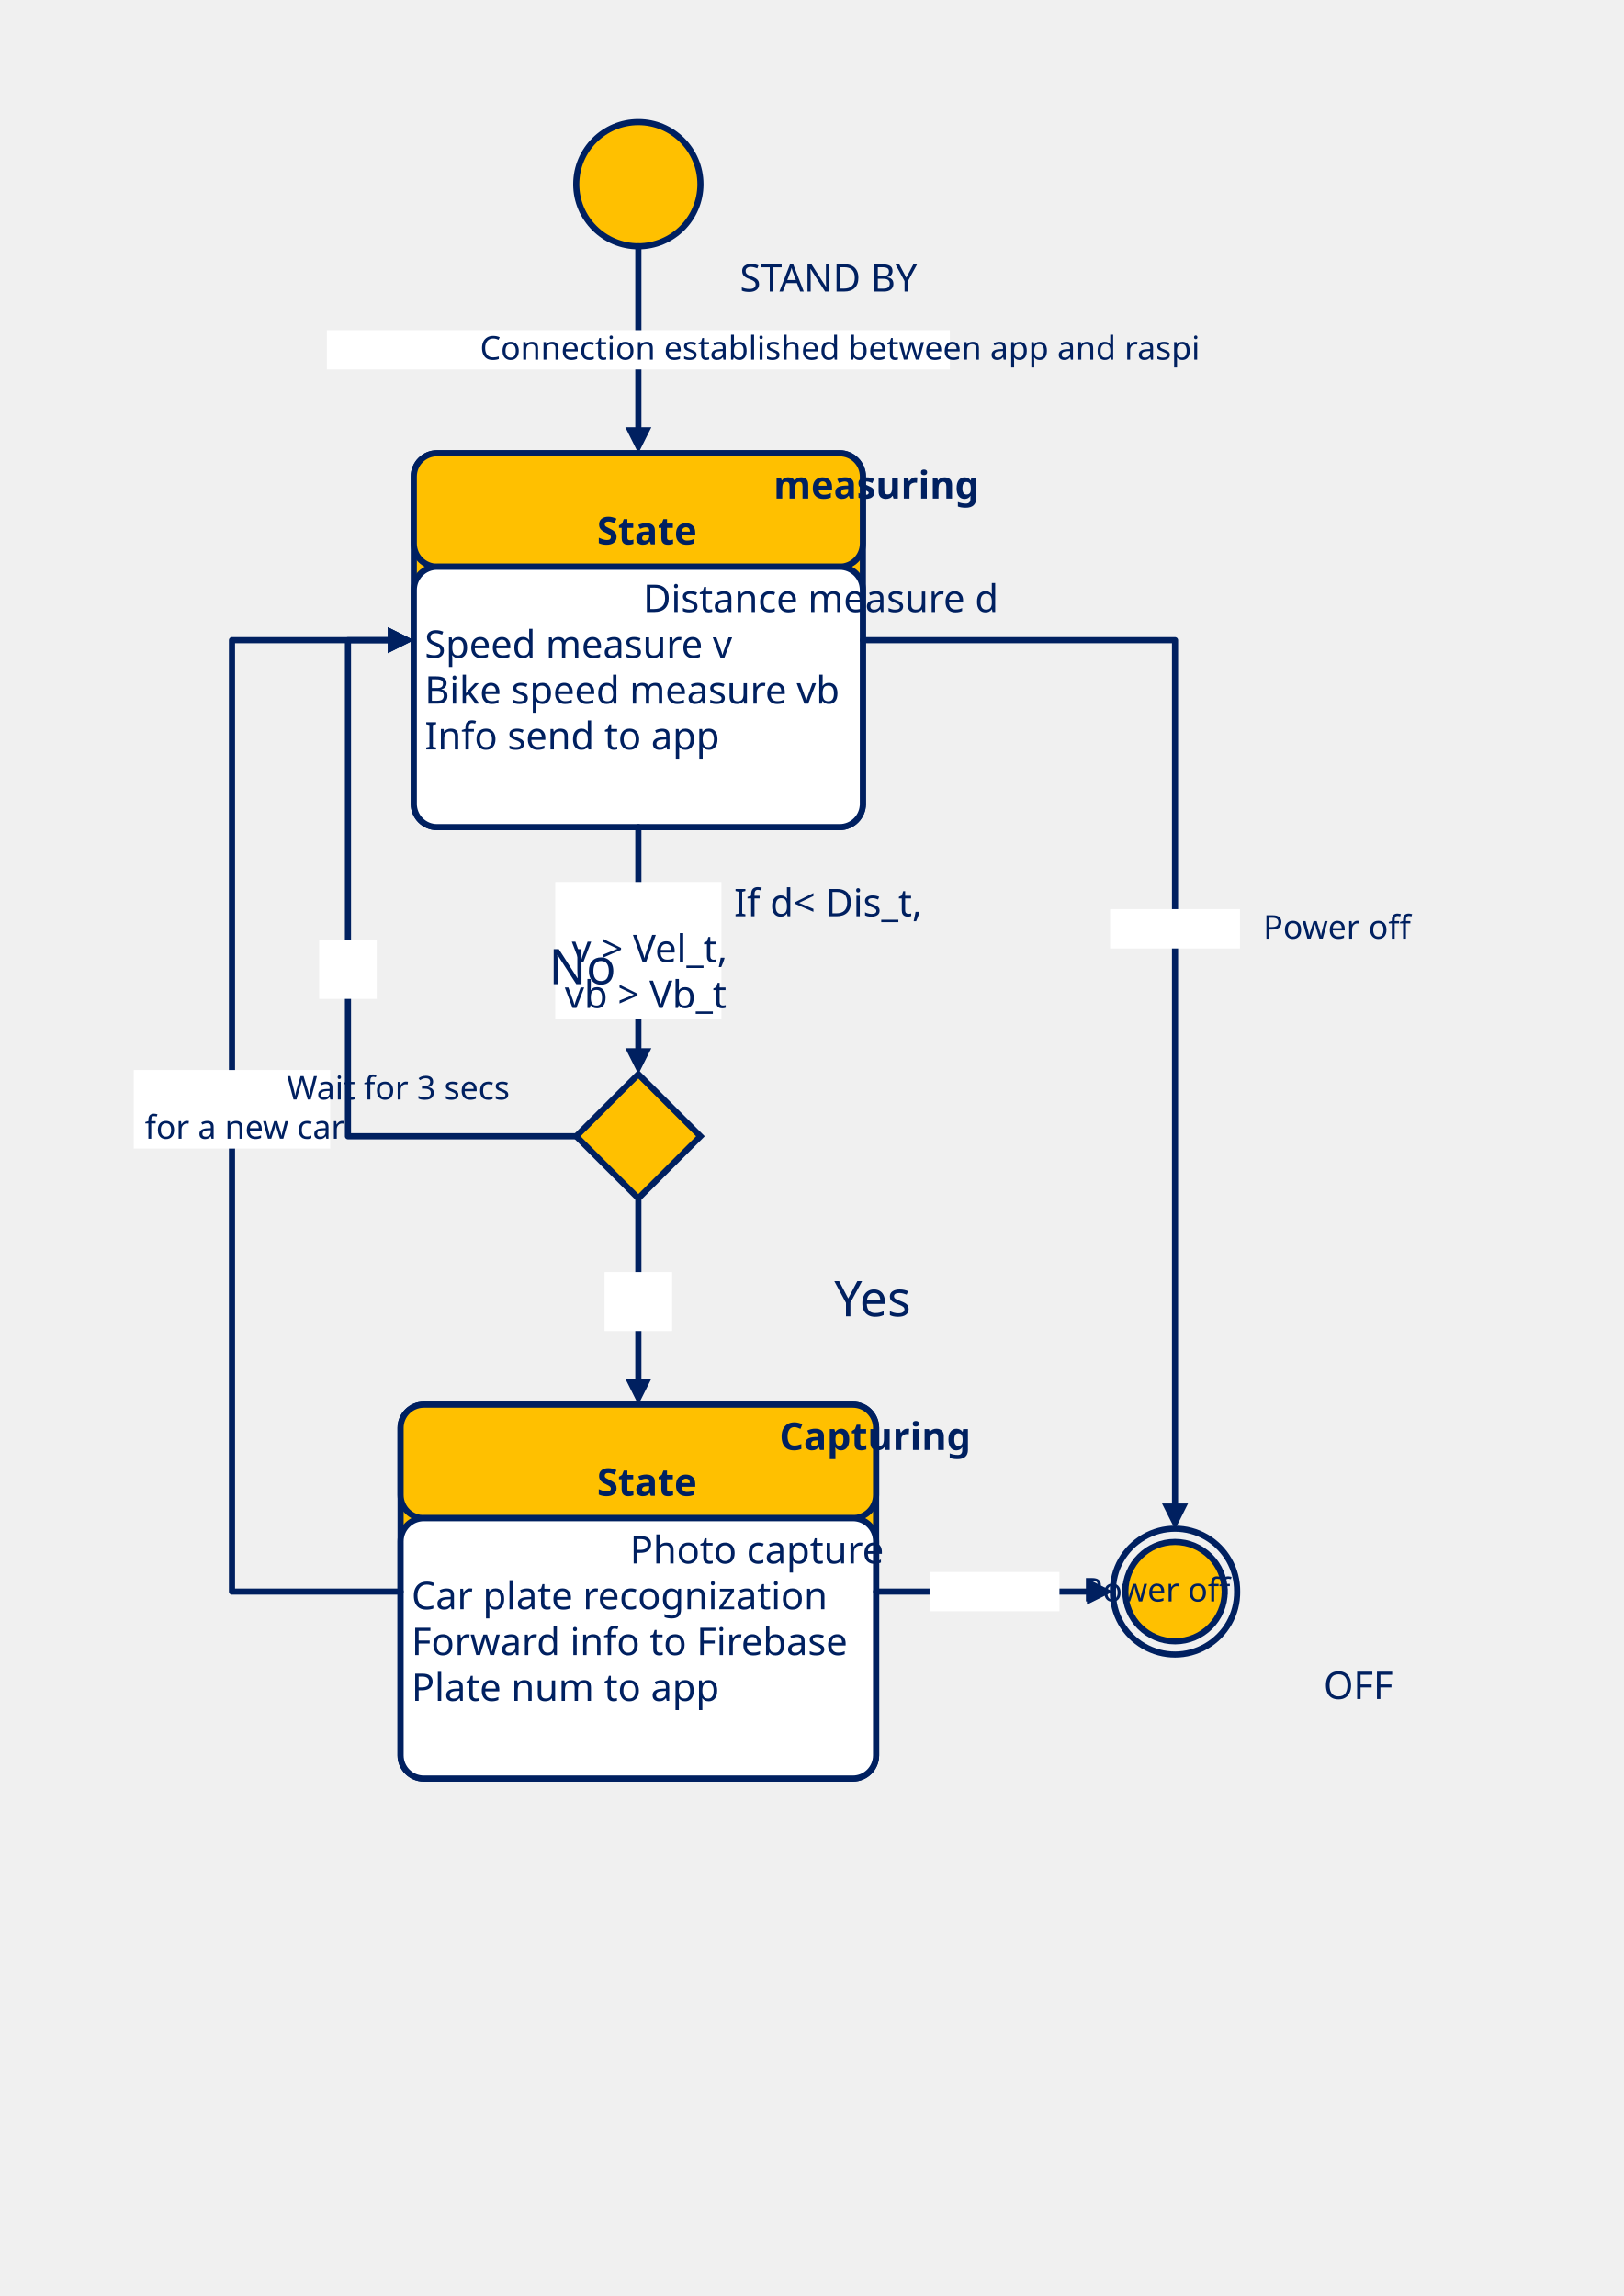
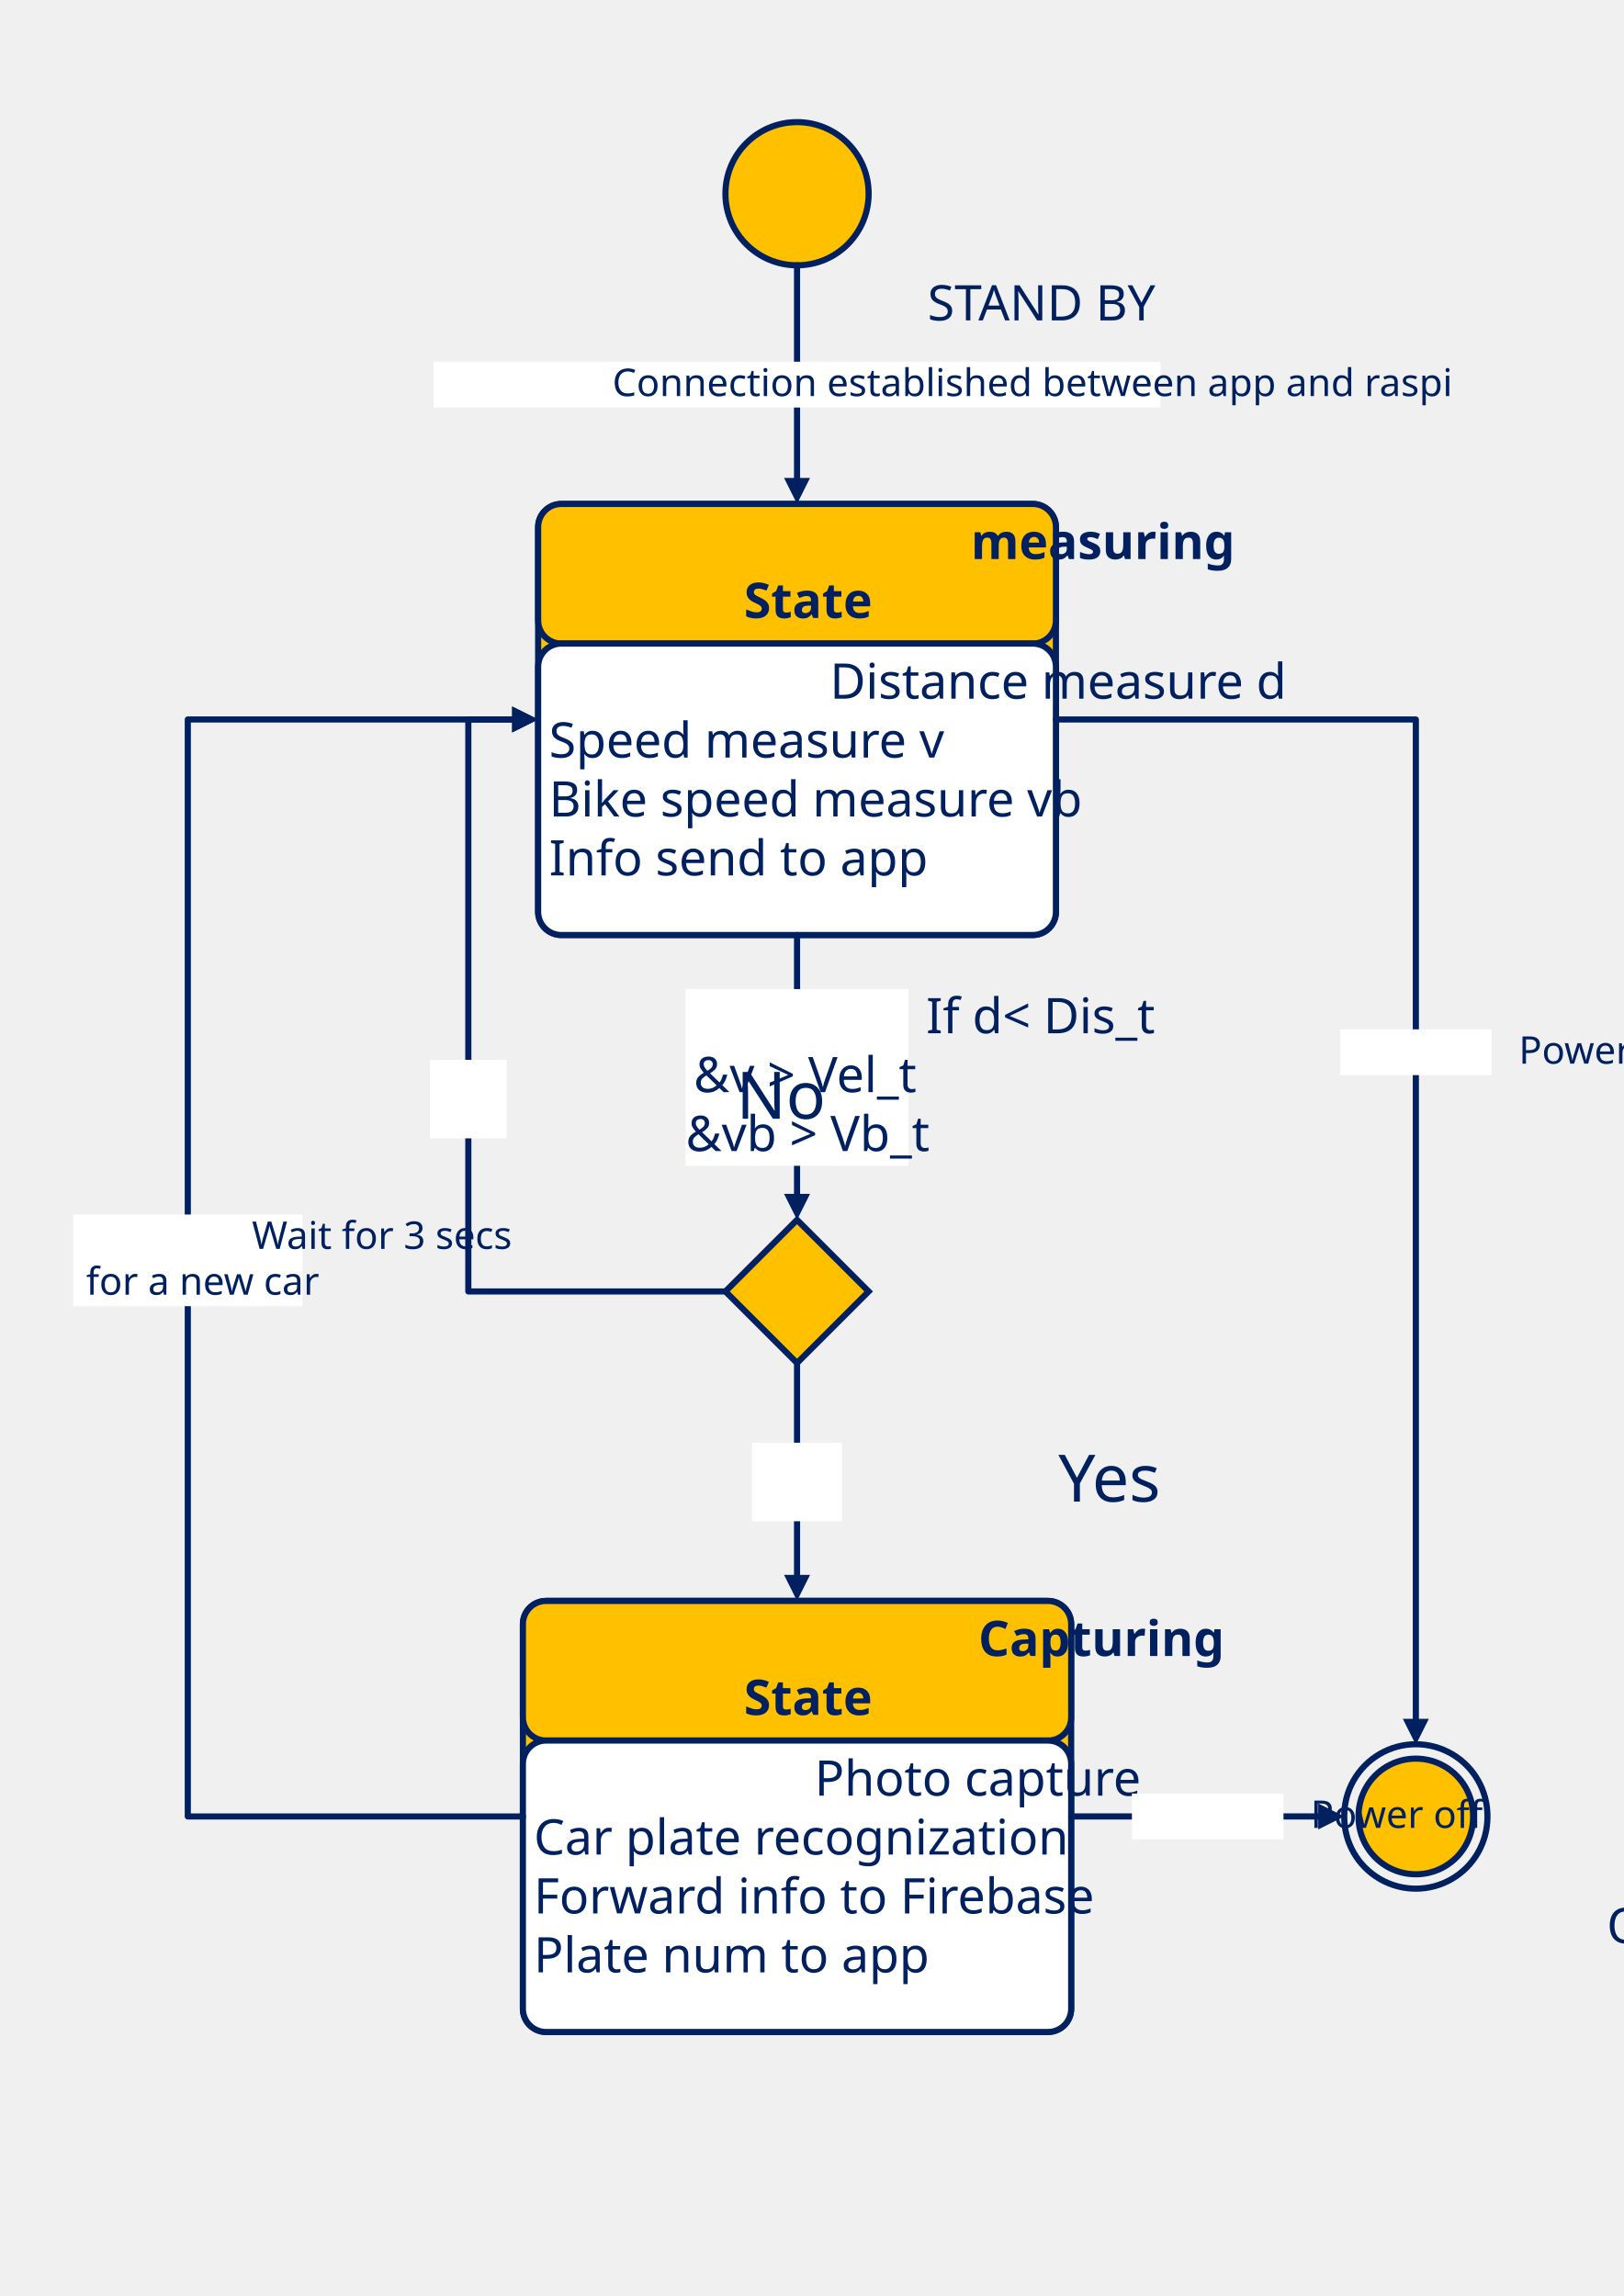
<svg xmlns="http://www.w3.org/2000/svg" xmlns:ns1="http://schemas.microsoft.com/visio/2003/SVGExtensions/" xmlns:xlink="http://www.w3.org/1999/xlink" width="8.268in" height="11.693in" viewBox="0 0 595.276 841.89" xml:space="preserve" color-interpolation-filters="sRGB" class="st14">
  <ns1:documentProperties ns1:langID="1033" ns1:metric="true" ns1:viewMarkup="false">
    <ns1:userDefs>
      <ns1:ud ns1:nameU="msvSubprocessMaster" ns1:prompt="" ns1:val="VT4(Rectangle)" />
      <ns1:ud ns1:nameU="msvNoAutoConnect" ns1:val="VT0(1):26" />
    </ns1:userDefs>
  </ns1:documentProperties>
  <style type="text/css">
	
		.st1 {fill:#ffc000;stroke:#002060;stroke-width:2.25}
- 		.st2 {fill:#002060;font-family:Calibri;font-size:1.167em}
- 		.st3 {fill:#002060;font-family:Calibri;font-size:1.167em;font-weight:bold}
+ 		.st2 {fill:#002060;font-family:Calibri;font-size:1.5em}
+ 		.st3 {fill:#002060;font-family:Calibri;font-size:1.5em;font-weight:bold}
		.st4 {font-size:1em}
		.st5 {fill:#ffffff;stroke:#002060;stroke-width:2.25}
		.st6 {fill:#ffc000}
		.st7 {stroke:#002060;stroke-width:2.25}
		.st8 {marker-end:url(#mrkr4-42);stroke:#002060;stroke-linecap:round;stroke-linejoin:round;stroke-width:2.25}
		.st9 {fill:#002060;fill-opacity:1;stroke:#002060;stroke-opacity:1;stroke-width:0.472}
		.st10 {fill:#ffffff;stroke:none;stroke-linecap:butt;stroke-width:7.2}
- 		.st11 {fill:#002060;font-family:Calibri;font-size:1em}
- 		.st12 {fill:#002060;font-family:Calibri;font-size:1.5em}
- 		.st13 {fill:#ffffff;stroke:none;stroke-linecap:butt}
+ 		.st11 {fill:#002060;font-family:Calibri;font-size:1.167em}
+ 		.st12 {fill:#ffffff;stroke:none;stroke-linecap:butt}
+ 		.st13 {fill:#002060;font-family:Calibri;font-size:2em}
		.st14 {fill:none;fill-rule:evenodd;font-size:12px;overflow:visible;stroke-linecap:square;stroke-miterlimit:3}
	
	</style>
  <defs id="Markers">
    <g id="lend4">
      <path d="M 2 1 L 0 0 L 2 -1 L 2 1 " style="stroke:none" />
    </g>
    <marker id="mrkr4-42" class="st9" ns1:arrowType="4" ns1:arrowSize="2" ns1:setback="4.24" refX="-4.24" orient="auto" markerUnits="strokeWidth" overflow="visible">
      <use xlink:href="#lend4" transform="scale(-2.12,-2.12) " />
    </marker>
  </defs>
  <g ns1:mID="0" ns1:index="1" ns1:groupContext="foregroundPage">
    <ns1:userDefs>
      <ns1:ud ns1:nameU="msvThemeOrder" ns1:val="VT0(0):26" />
    </ns1:userDefs>
    <ns1:pageProperties ns1:drawingScale="0.0393701" ns1:pageScale="0.0393701" ns1:drawingUnits="24" ns1:shadowOffsetX="8.50394" ns1:shadowOffsetY="-8.50394" />
    <ns1:layer ns1:name="Connector" ns1:index="0" />
-     <g id="shape1-1" ns1:mID="1" ns1:groupContext="shape" transform="translate(211.251,-751.576)">
-       <ns1:userDefs>
-         <ns1:ud ns1:nameU="visVersion" ns1:prompt="" ns1:val="VT0(15):26" />
-       </ns1:userDefs>
-       <ns1:textBlock ns1:margins="rect(4,4,4,4)" ns1:tabSpace="42.5197" />
-       <ns1:textRect cx="22.767" cy="854.291" width="67.78" height="24.803" />
-       <ellipse cx="22.767" cy="819.122" rx="22.767" ry="22.767" class="st1" />
-       <text x="-5.54" y="858.49" class="st2" ns1:langID="2052">
+     <g id="shape1-1" ns1:mID="1" ns1:groupContext="shape" transform="translate(265.947,-744.609)">
+       <ns1:userDefs>
+         <ns1:ud ns1:nameU="visVersion" ns1:prompt="" ns1:val="VT0(15):26" />
+       </ns1:userDefs>
+       <ns1:textBlock ns1:margins="rect(4,4,4,4)" ns1:tabSpace="42.5197" />
+       <ns1:textRect cx="26.251" cy="856.692" width="84.86" height="29.604" />
+       <ellipse cx="26.251" cy="815.639" rx="26.251" ry="26.251" class="st1" />
+       <text x="-10.14" y="862.09" class="st2" ns1:langID="2052">
        <ns1:paragraph ns1:horizAlign="1" />
        <ns1:tabList />STAND BY</text>
    </g>
-     <g id="group2-4" transform="translate(151.7,-538.598)" ns1:mID="2" ns1:groupContext="group">
+     <g id="group2-4" transform="translate(197.284,-499.044)" ns1:mID="2" ns1:groupContext="group">
      <ns1:userDefs>
        <ns1:ud ns1:nameU="visVersion" ns1:prompt="" ns1:val="VT0(15):26" />
      </ns1:userDefs>
      <g id="shape2-5" ns1:mID="2" ns1:groupContext="groupContent">
-         <rect x="0" y="704.803" width="164.637" height="137.087" rx="8.504" ry="8.504" class="st1" />
-       </g>
-       <g id="shape3-7" ns1:mID="3" ns1:groupContext="shape" transform="translate(0,-95.4833)">
+         <rect x="0" y="683.828" width="189.828" height="158.062" rx="8.504" ry="8.504" class="st1" />
+       </g>
+       <g id="shape3-7" ns1:mID="3" ns1:groupContext="shape" transform="translate(0,-106.858)">
        <ns1:userDefs>
          <ns1:ud ns1:nameU="UmlRole" ns1:prompt="" ns1:val="VT4(Title)" />
        </ns1:userDefs>
        <ns1:textBlock ns1:margins="rect(4,4,4,4)" ns1:tabSpace="42.5197" />
-         <ns1:textRect cx="82.318" cy="821.088" width="164.64" height="41.603" />
-         <path d="M8.5 841.89 L156.13 841.89 A8.504 8.504 -180 0 0 164.64 833.39 L164.64 808.79 A8.504 8.504 -180         0 0 156.13 800.29 L8.5 800.29 A8.504 8.504 -180 0 0 0 808.79 L0 833.39 A8.504 8.504 -180 0 0         8.5 841.89 Z" class="st1" />
-         <text x="51.81" y="816.89" class="st3" ns1:langID="2052">
+         <ns1:textRect cx="94.914" cy="816.288" width="189.83" height="51.204" />
+         <path d="M8.5 841.89 L181.32 841.89 A8.504 8.504 -180 0 0 189.83 833.39 L189.83 799.19 A8.504 8.504 -180         0 0 181.32 790.69 L8.5 790.69 A8.504 8.504 -180 0 0 -0 799.19 L0 833.39 A8.504 8.504 -180 0         0 8.5 841.89 Z" class="st1" />
+         <text x="55.69" y="810.89" class="st3" ns1:langID="2052">
          <ns1:paragraph ns1:horizAlign="1" />
          <ns1:tabList />measuring<ns1:newlineChar />
-           <tspan x="67.18" dy="1.2em" class="st4">State</tspan>
+           <tspan x="75.45" dy="1.2em" class="st4">State</tspan>
        </text>
      </g>
      <g id="shape4-11" ns1:mID="4" ns1:groupContext="shape">
        <ns1:userDefs>
          <ns1:ud ns1:nameU="UmlRole" ns1:prompt="" ns1:val="VT4(Body)" />
        </ns1:userDefs>
        <ns1:textBlock ns1:margins="rect(4,4,4,4)" ns1:tabSpace="42.5197" />
-         <ns1:textRect cx="82.318" cy="784.008" width="164.64" height="75.203" />
-         <path d="M8.5 841.89 L156.13 841.89 A8.504 8.504 -180 0 0 164.64 833.39 L164.64 754.91 A8.504 8.504 -180         0 0 156.13 746.41 L8.5 746.41 A8.504 8.504 -180 0 0 0 754.91 L0 833.39 A8.504 8.504 -180 0 0         8.5 841.89 Z" class="st5" />
-         <text x="4" y="763.01" class="st2" ns1:langID="2052">
+         <ns1:textRect cx="94.914" cy="782.233" width="189.83" height="94.404" />
+         <path d="M8.5 841.89 L181.32 841.89 A8.504 8.504 -180 0 0 189.83 833.39 L189.83 743.54 A8.504 8.504 -180         0 0 181.32 735.03 L8.5 735.03 A8.504 8.504 -180 0 0 -0 743.54 L0 833.39 A8.504 8.504 -180 0         0 8.5 841.89 Z" class="st5" />
+         <text x="4" y="755.23" class="st2" ns1:langID="2052">
          <ns1:paragraph />
          <ns1:tabList />Distance measure d<ns1:newlineChar />
          <tspan x="4" dy="1.2em" class="st4">Speed measure v<ns1:newlineChar />
          </tspan>
          <tspan x="4" dy="1.2em" class="st4">Bike speed measure vb<ns1:newlineChar />
          </tspan>
          <tspan x="4" dy="1.2em" class="st4">Info send to app</tspan>
        </text>
      </g>
    </g>
-     <g id="shape5-17" ns1:mID="5" ns1:groupContext="shape" transform="translate(408.009,-235.517)">
-       <ns1:userDefs>
-         <ns1:ud ns1:nameU="visVersion" ns1:prompt="" ns1:val="VT0(15):26" />
-       </ns1:userDefs>
-       <ns1:textBlock ns1:margins="rect(4,4,4,4)" ns1:tabSpace="42.5197" />
-       <ns1:textRect cx="22.767" cy="854.291" width="33.31" height="24.803" />
-       <path d="M40.98 819.12 A18.214 18.214 -180 1 0 4.55 819.12 A18.214 18.214 -180 1 0 40.98 819.12 Z" class="st6" />
-       <path d="M45.53 819.12 A22.767 22.767 -180 1 0 0 819.12 A22.767 22.767 -180 1 0 45.53 819.12" class="st7" />
-       <path d="M40.98 819.12 A18.214 18.214 -180 1 0 4.55 819.12 A18.214 18.214 -180 1 0 40.98 819.12" class="st7" />
-       <text x="11.7" y="858.49" class="st2" ns1:langID="2052">
+     <g id="shape5-17" ns1:mID="5" ns1:groupContext="shape" transform="translate(492.811,-149.588)">
+       <ns1:userDefs>
+         <ns1:ud ns1:nameU="visVersion" ns1:prompt="" ns1:val="VT0(15):26" />
+       </ns1:userDefs>
+       <ns1:textBlock ns1:margins="rect(4,4,4,4)" ns1:tabSpace="42.5197" />
+       <ns1:textRect cx="26.251" cy="856.692" width="40.54" height="29.604" />
+       <path d="M47.25 815.64 A21.001 21.001 -180 1 0 5.25 815.64 A21.001 21.001 -180 1 0 47.25 815.64 Z" class="st6" />
+       <path d="M52.5 815.64 A26.251 26.251 -180 1 0 0 815.64 A26.251 26.251 -180 1 0 52.5 815.64" class="st7" />
+       <path d="M47.25 815.64 A21.001 21.001 -180 1 0 5.25 815.64 A21.001 21.001 -180 1 0 47.25 815.64" class="st7" />
+       <text x="12.02" y="862.09" class="st2" ns1:langID="2052">
        <ns1:paragraph ns1:horizAlign="1" />
        <ns1:tabList />OFF</text>
    </g>
-     <g id="shape6-22" ns1:mID="6" ns1:groupContext="shape" transform="translate(211.251,-402.477)">
-       <ns1:userDefs>
-         <ns1:ud ns1:nameU="visVersion" ns1:prompt="" ns1:val="VT0(15):26" />
-       </ns1:userDefs>
-       <path d="M22.77 841.89 L45.53 819.12 L22.77 796.36 L0 819.12 L22.77 841.89 Z" class="st1" />
-     </g>
-     <g id="group7-24" transform="translate(146.853,-189.741)" ns1:mID="7" ns1:groupContext="group">
+     <g id="shape6-22" ns1:mID="6" ns1:groupContext="shape" transform="translate(265.947,-342.095)">
+       <ns1:userDefs>
+         <ns1:ud ns1:nameU="visVersion" ns1:prompt="" ns1:val="VT0(15):26" />
+       </ns1:userDefs>
+       <path d="M26.25 841.89 L52.5 815.64 L26.25 789.39 L0 815.64 L26.25 841.89 Z" class="st1" />
+     </g>
+     <g id="group7-24" transform="translate(191.695,-96.808)" ns1:mID="7" ns1:groupContext="group">
      <ns1:userDefs>
        <ns1:ud ns1:nameU="visVersion" ns1:prompt="" ns1:val="VT0(15):26" />
      </ns1:userDefs>
      <g id="shape7-25" ns1:mID="7" ns1:groupContext="groupContent">
-         <rect x="0" y="704.803" width="174.331" height="137.087" rx="8.504" ry="8.504" class="st1" />
-       </g>
-       <g id="shape8-27" ns1:mID="8" ns1:groupContext="shape" transform="translate(0,-95.4833)">
+         <rect x="0" y="683.828" width="201.005" height="158.062" rx="8.504" ry="8.504" class="st1" />
+       </g>
+       <g id="shape8-27" ns1:mID="8" ns1:groupContext="shape" transform="translate(0,-106.858)">
        <ns1:userDefs>
          <ns1:ud ns1:nameU="UmlRole" ns1:prompt="" ns1:val="VT4(Title)" />
        </ns1:userDefs>
        <ns1:textBlock ns1:margins="rect(4,4,4,4)" ns1:tabSpace="42.5197" />
-         <ns1:textRect cx="87.165" cy="821.088" width="174.34" height="41.603" />
-         <path d="M8.5 841.89 L165.83 841.89 A8.504 8.504 -180 0 0 174.33 833.39 L174.33 808.79 A8.504 8.504 -180         0 0 165.83 800.29 L8.5 800.29 A8.504 8.504 -180 0 0 0 808.79 L0 833.39 A8.504 8.504 -180 0 0         8.5 841.89 Z" class="st1" />
-         <text x="58.78" y="816.89" class="st3" ns1:langID="2052">
+         <ns1:textRect cx="100.503" cy="816.288" width="201.01" height="51.204" />
+         <path d="M8.5 841.89 L192.5 841.89 A8.504 8.504 -180 0 0 201.01 833.39 L201.01 799.19 A8.504 8.504 -180 0         0 192.5 790.69 L8.5 790.69 A8.504 8.504 -180 0 0 -0 799.19 L0 833.39 A8.504 8.504 -180 0 0 8.5         841.89 Z" class="st1" />
+         <text x="64.01" y="810.89" class="st3" ns1:langID="2052">
          <ns1:paragraph ns1:horizAlign="1" />
          <ns1:tabList />Capturing<ns1:newlineChar />
-           <tspan x="72.02" dy="1.2em" class="st4">State</tspan>
+           <tspan x="81.03" dy="1.2em" class="st4">State</tspan>
        </text>
      </g>
      <g id="shape9-31" ns1:mID="9" ns1:groupContext="shape">
        <ns1:userDefs>
          <ns1:ud ns1:nameU="UmlRole" ns1:prompt="" ns1:val="VT4(Body)" />
        </ns1:userDefs>
        <ns1:textBlock ns1:margins="rect(4,4,4,4)" ns1:tabSpace="42.5197" />
-         <ns1:textRect cx="87.165" cy="784.008" width="174.34" height="75.203" />
-         <path d="M8.5 841.89 L165.83 841.89 A8.504 8.504 -180 0 0 174.33 833.39 L174.33 754.91 A8.504 8.504 -180         0 0 165.83 746.41 L8.5 746.41 A8.504 8.504 -180 0 0 0 754.91 L0 833.39 A8.504 8.504 -180 0 0         8.5 841.89 Z" class="st5" />
-         <text x="4" y="763.01" class="st2" ns1:langID="2052">
+         <ns1:textRect cx="100.503" cy="782.233" width="201.01" height="94.404" />
+         <path d="M8.5 841.89 L192.5 841.89 A8.504 8.504 -180 0 0 201.01 833.39 L201.01 743.54 A8.504 8.504 -180 0         0 192.5 735.03 L8.5 735.03 A8.504 8.504 -180 0 0 -0 743.54 L0 833.39 A8.504 8.504 -180 0 0 8.5         841.89 Z" class="st5" />
+         <text x="4" y="755.23" class="st2" ns1:langID="2052">
          <ns1:paragraph />
          <ns1:tabList />Photo capture<ns1:newlineChar />
          <tspan x="4" dy="1.2em" class="st4">Car plate recognization<ns1:newlineChar />
          </tspan>
          <tspan x="4" dy="1.2em" class="st4">Forward info to Firebase<ns1:newlineChar />
          </tspan>
          <tspan x="4" dy="1.2em" class="st4">Plate num to app</tspan>
        </text>
      </g>
    </g>
-     <g id="shape16-37" ns1:mID="16" ns1:groupContext="shape" ns1:layerMember="0" transform="translate(226.931,-751.576)">
-       <ns1:textBlock ns1:margins="rect(4,4,4,4)" ns1:tabSpace="42.5197" />
-       <ns1:textRect cx="7.087" cy="879.835" width="239.11" height="22.404" />
-       <path d="M7.09 841.89 L7.09 908.24" class="st8" />
-       <rect ns1:rectContext="textBkgnd" x="-107.108" y="872.635" width="228.389" height="14.4" class="st10" />
-       <text x="-107.11" y="883.44" class="st11" ns1:langID="2052">
+     <g id="shape16-37" ns1:mID="16" ns1:groupContext="shape" ns1:layerMember="0" transform="translate(285.111,-744.609)">
+       <ns1:textBlock ns1:margins="rect(4,4,4,4)" ns1:tabSpace="42.5197" />
+       <ns1:textRect cx="7.087" cy="885.641" width="277.62" height="24.803" />
+       <path d="M7.09 841.89 L7.09 919.85" class="st8" />
+       <rect ns1:rectContext="textBkgnd" x="-126.138" y="877.242" width="266.449" height="16.8" class="st10" />
+       <text x="-126.14" y="889.84" class="st11" ns1:langID="2052">
        <ns1:paragraph ns1:horizAlign="1" />
        <ns1:tabList />Connection established between app and raspi</text>
    </g>
-     <g id="shape17-45" ns1:mID="17" ns1:groupContext="shape" ns1:layerMember="0" transform="translate(226.931,-538.598)">
-       <ns1:textBlock ns1:margins="rect(4,4,4,4)" ns1:tabSpace="42.5197" />
-       <ns1:textRect cx="7.087" cy="887.183" width="72.09" height="58.403" />
-       <path d="M7.09 841.89 L7.09 922.94" class="st8" />
-       <rect ns1:rectContext="textBkgnd" x="-23.37" y="861.983" width="60.914" height="50.4" class="st10" />
-       <text x="-23.37" y="874.58" class="st2" ns1:langID="2052">
-         <ns1:paragraph ns1:horizAlign="1" />
-         <ns1:tabList />If d&lt; Dis_t,<ns1:newlineChar />
-         <tspan x="-20.95" dy="1.2em" class="st4"> </tspan>v &gt; Vel_t, <ns1:newlineChar />
-         <tspan x="-19.88" dy="1.2em" class="st4">vb &gt; Vb_t</tspan>
+     <g id="shape17-45" ns1:mID="17" ns1:groupContext="shape" ns1:layerMember="0" transform="translate(285.111,-499.044)">
+       <ns1:textBlock ns1:margins="rect(4,4,4,4)" ns1:tabSpace="42.5197" />
+       <ns1:textRect cx="7.087" cy="894.113" width="95.97" height="72.804" />
+       <path d="M7.09 841.89 L7.09 936.8" class="st8" />
+       <rect ns1:rectContext="textBkgnd" x="-33.73" y="861.714" width="81.633" height="64.8" class="st10" />
+       <text x="-29.83" y="877.91" class="st2" ns1:langID="2052">
+         <ns1:paragraph ns1:horizAlign="1" />
+         <ns1:tabList />If d&lt; Dis_t<ns1:newlineChar />
+         <tspan x="-30.82" dy="1.2em" class="st4">&amp;v &gt; Vel_t <ns1:newlineChar />
+         </tspan>
+         <tspan x="-33.73" dy="1.2em" class="st4">&amp;vb &gt; Vb_t </tspan>
      </text>
    </g>
-     <g id="shape18-54" ns1:mID="18" ns1:groupContext="shape" ns1:layerMember="0" transform="translate(226.931,-402.477)">
-       <ns1:textBlock ns1:margins="rect(4,4,4,4)" ns1:tabSpace="42.5197" />
-       <ns1:textRect cx="7.087" cy="879.715" width="90" height="29.604" />
-       <path d="M7.09 841.89 L7.09 908" class="st8" />
-       <rect ns1:rectContext="textBkgnd" x="-5.297" y="868.915" width="24.768" height="21.6" class="st10" />
-       <text x="-5.3" y="885.11" class="st12" ns1:langID="2052">
+     <g id="shape18-54" ns1:mID="18" ns1:groupContext="shape" ns1:layerMember="0" transform="translate(285.111,-342.095)">
+       <ns1:textBlock ns1:margins="rect(4,4,4,4)" ns1:tabSpace="42.5197" />
+       <ns1:textRect cx="7.087" cy="885.502" width="120.01" height="36.803" />
+       <path d="M7.09 841.89 L7.09 919.57" class="st8" />
+       <rect ns1:rectContext="textBkgnd" x="-9.425" y="871.102" width="33.023" height="28.8" class="st12" />
+       <text x="-9.42" y="892.7" class="st13" ns1:langID="2052">
        <ns1:paragraph ns1:horizAlign="1" />
        <ns1:tabList />Yes</text>
    </g>
-     <g id="shape20-61" ns1:mID="20" ns1:groupContext="shape" ns1:layerMember="0" transform="translate(211.251,-425.244)">
-       <ns1:textBlock ns1:margins="rect(4,4,4,4)" ns1:tabSpace="42.5197" />
-       <ns1:textRect cx="-83.692" cy="780.717" width="90" height="29.604" />
-       <path d="M0 841.89 L-83.69 841.89 L-83.69 659.99 L-69.09 659.99" class="st8" />
-       <rect ns1:rectContext="textBkgnd" x="-94.247" y="769.917" width="21.111" height="21.6" class="st13" />
-       <text x="-94.25" y="786.12" class="st12" ns1:langID="2052">
+     <g id="shape20-61" ns1:mID="20" ns1:groupContext="shape" ns1:layerMember="0" transform="translate(265.947,-368.346)">
+       <ns1:textBlock ns1:margins="rect(4,4,4,4)" ns1:tabSpace="42.5197" />
+       <ns1:textRect cx="-94.259" cy="771.357" width="120.01" height="36.803" />
+       <path d="M0 841.89 L-94.26 841.89 L-94.26 632.16 L-78.2 632.16" class="st8" />
+       <rect ns1:rectContext="textBkgnd" x="-108.333" y="756.957" width="28.148" height="28.8" class="st10" />
+       <text x="-108.33" y="778.56" class="st13" ns1:langID="2052">
        <ns1:paragraph ns1:horizAlign="1" />
        <ns1:tabList />No</text>
    </g>
-     <g id="shape21-68" ns1:mID="21" ns1:groupContext="shape" ns1:layerMember="0" transform="translate(316.336,-607.142)">
-       <ns1:textBlock ns1:margins="rect(4,4,4,4)" ns1:tabSpace="42.5197" />
-       <ns1:textRect cx="114.44" cy="947.715" width="60" height="22.404" />
-       <path d="M0 841.89 L114.44 841.89 L114.44 1158.44" class="st8" />
-       <rect ns1:rectContext="textBkgnd" x="90.627" y="940.515" width="47.625" height="14.4" class="st10" />
-       <text x="90.63" y="951.32" class="st11" ns1:langID="2052">
+     <g id="shape21-68" ns1:mID="21" ns1:groupContext="shape" ns1:layerMember="0" transform="translate(387.112,-578.075)">
+       <ns1:textBlock ns1:margins="rect(4,4,4,4)" ns1:tabSpace="42.5197" />
+       <ns1:textRect cx="131.95" cy="963.907" width="70" height="24.803" />
+       <path d="M0 841.89 L131.95 841.89 L131.95 1208.33" class="st8" />
+       <rect ns1:rectContext="textBkgnd" x="104.169" y="955.508" width="55.562" height="16.8" class="st10" />
+       <text x="104.17" y="968.11" class="st11" ns1:langID="2052">
        <ns1:paragraph ns1:horizAlign="1" />
        <ns1:tabList />Power off</text>
    </g>
-     <g id="shape23-75" ns1:mID="23" ns1:groupContext="shape" ns1:layerMember="0" transform="translate(142.189,-258.284)">
-       <ns1:textBlock ns1:margins="rect(4,4,4,4)" ns1:tabSpace="42.5197" />
-       <ns1:textRect cx="-57.15" cy="665.038" width="85.46" height="36.804" />
-       <path d="M4.66 841.89 L-57.15 841.89 L-57.15 493.03 L-0.03 493.03" class="st8" />
-       <rect ns1:rectContext="textBkgnd" x="-93.162" y="650.638" width="72.024" height="28.8" class="st10" />
-       <text x="-93.16" y="661.44" class="st11" ns1:langID="2052">
+     <g id="shape23-75" ns1:mID="23" ns1:groupContext="shape" ns1:layerMember="0" transform="translate(187.403,-175.839)">
+       <ns1:textBlock ns1:margins="rect(4,4,4,4)" ns1:tabSpace="42.5197" />
+       <ns1:textRect cx="-118.562" cy="637.978" width="98.37" height="41.603" />
+       <path d="M4.29 841.89 L-118.56 841.89 L-118.56 439.65 L0.34 439.65" class="st8" />
+       <rect ns1:rectContext="textBkgnd" x="-160.575" y="621.178" width="84.027" height="33.6" class="st10" />
+       <text x="-160.58" y="633.78" class="st11" ns1:langID="2052">
        <ns1:paragraph ns1:horizAlign="1" />
        <ns1:tabList />Wait for 3 secs <ns1:newlineChar />
-         <tspan x="-89.11" dy="1.2em" class="st4">for a new car</tspan>
+         <tspan x="-155.85" dy="1.2em" class="st4">for a new car</tspan>
      </text>
    </g>
-     <g id="shape24-83" ns1:mID="24" ns1:groupContext="shape" ns1:layerMember="0" transform="translate(321.184,-251.198)">
-       <ns1:textBlock ns1:margins="rect(4,4,4,4)" ns1:tabSpace="42.5197" />
-       <ns1:textRect cx="43.413" cy="834.803" width="60" height="22.404" />
-       <path d="M0 834.8 L77.29 834.8" class="st8" />
-       <rect ns1:rectContext="textBkgnd" x="19.6" y="827.603" width="47.625" height="14.4" class="st10" />
-       <text x="19.6" y="838.4" class="st11" ns1:langID="2052">
+     <g id="shape24-83" ns1:mID="24" ns1:groupContext="shape" ns1:layerMember="0" transform="translate(392.701,-168.752)">
+       <ns1:textBlock ns1:margins="rect(4,4,4,4)" ns1:tabSpace="42.5197" />
+       <ns1:textRect cx="50.055" cy="834.803" width="70" height="24.803" />
+       <path d="M0 834.8 L90.57 834.8" class="st8" />
+       <rect ns1:rectContext="textBkgnd" x="22.274" y="826.403" width="55.562" height="16.8" class="st10" />
+       <text x="22.27" y="839" class="st11" ns1:langID="2052">
        <ns1:paragraph ns1:horizAlign="1" />
        <ns1:tabList />Power off</text>
    </g>
  </g>
</svg>
